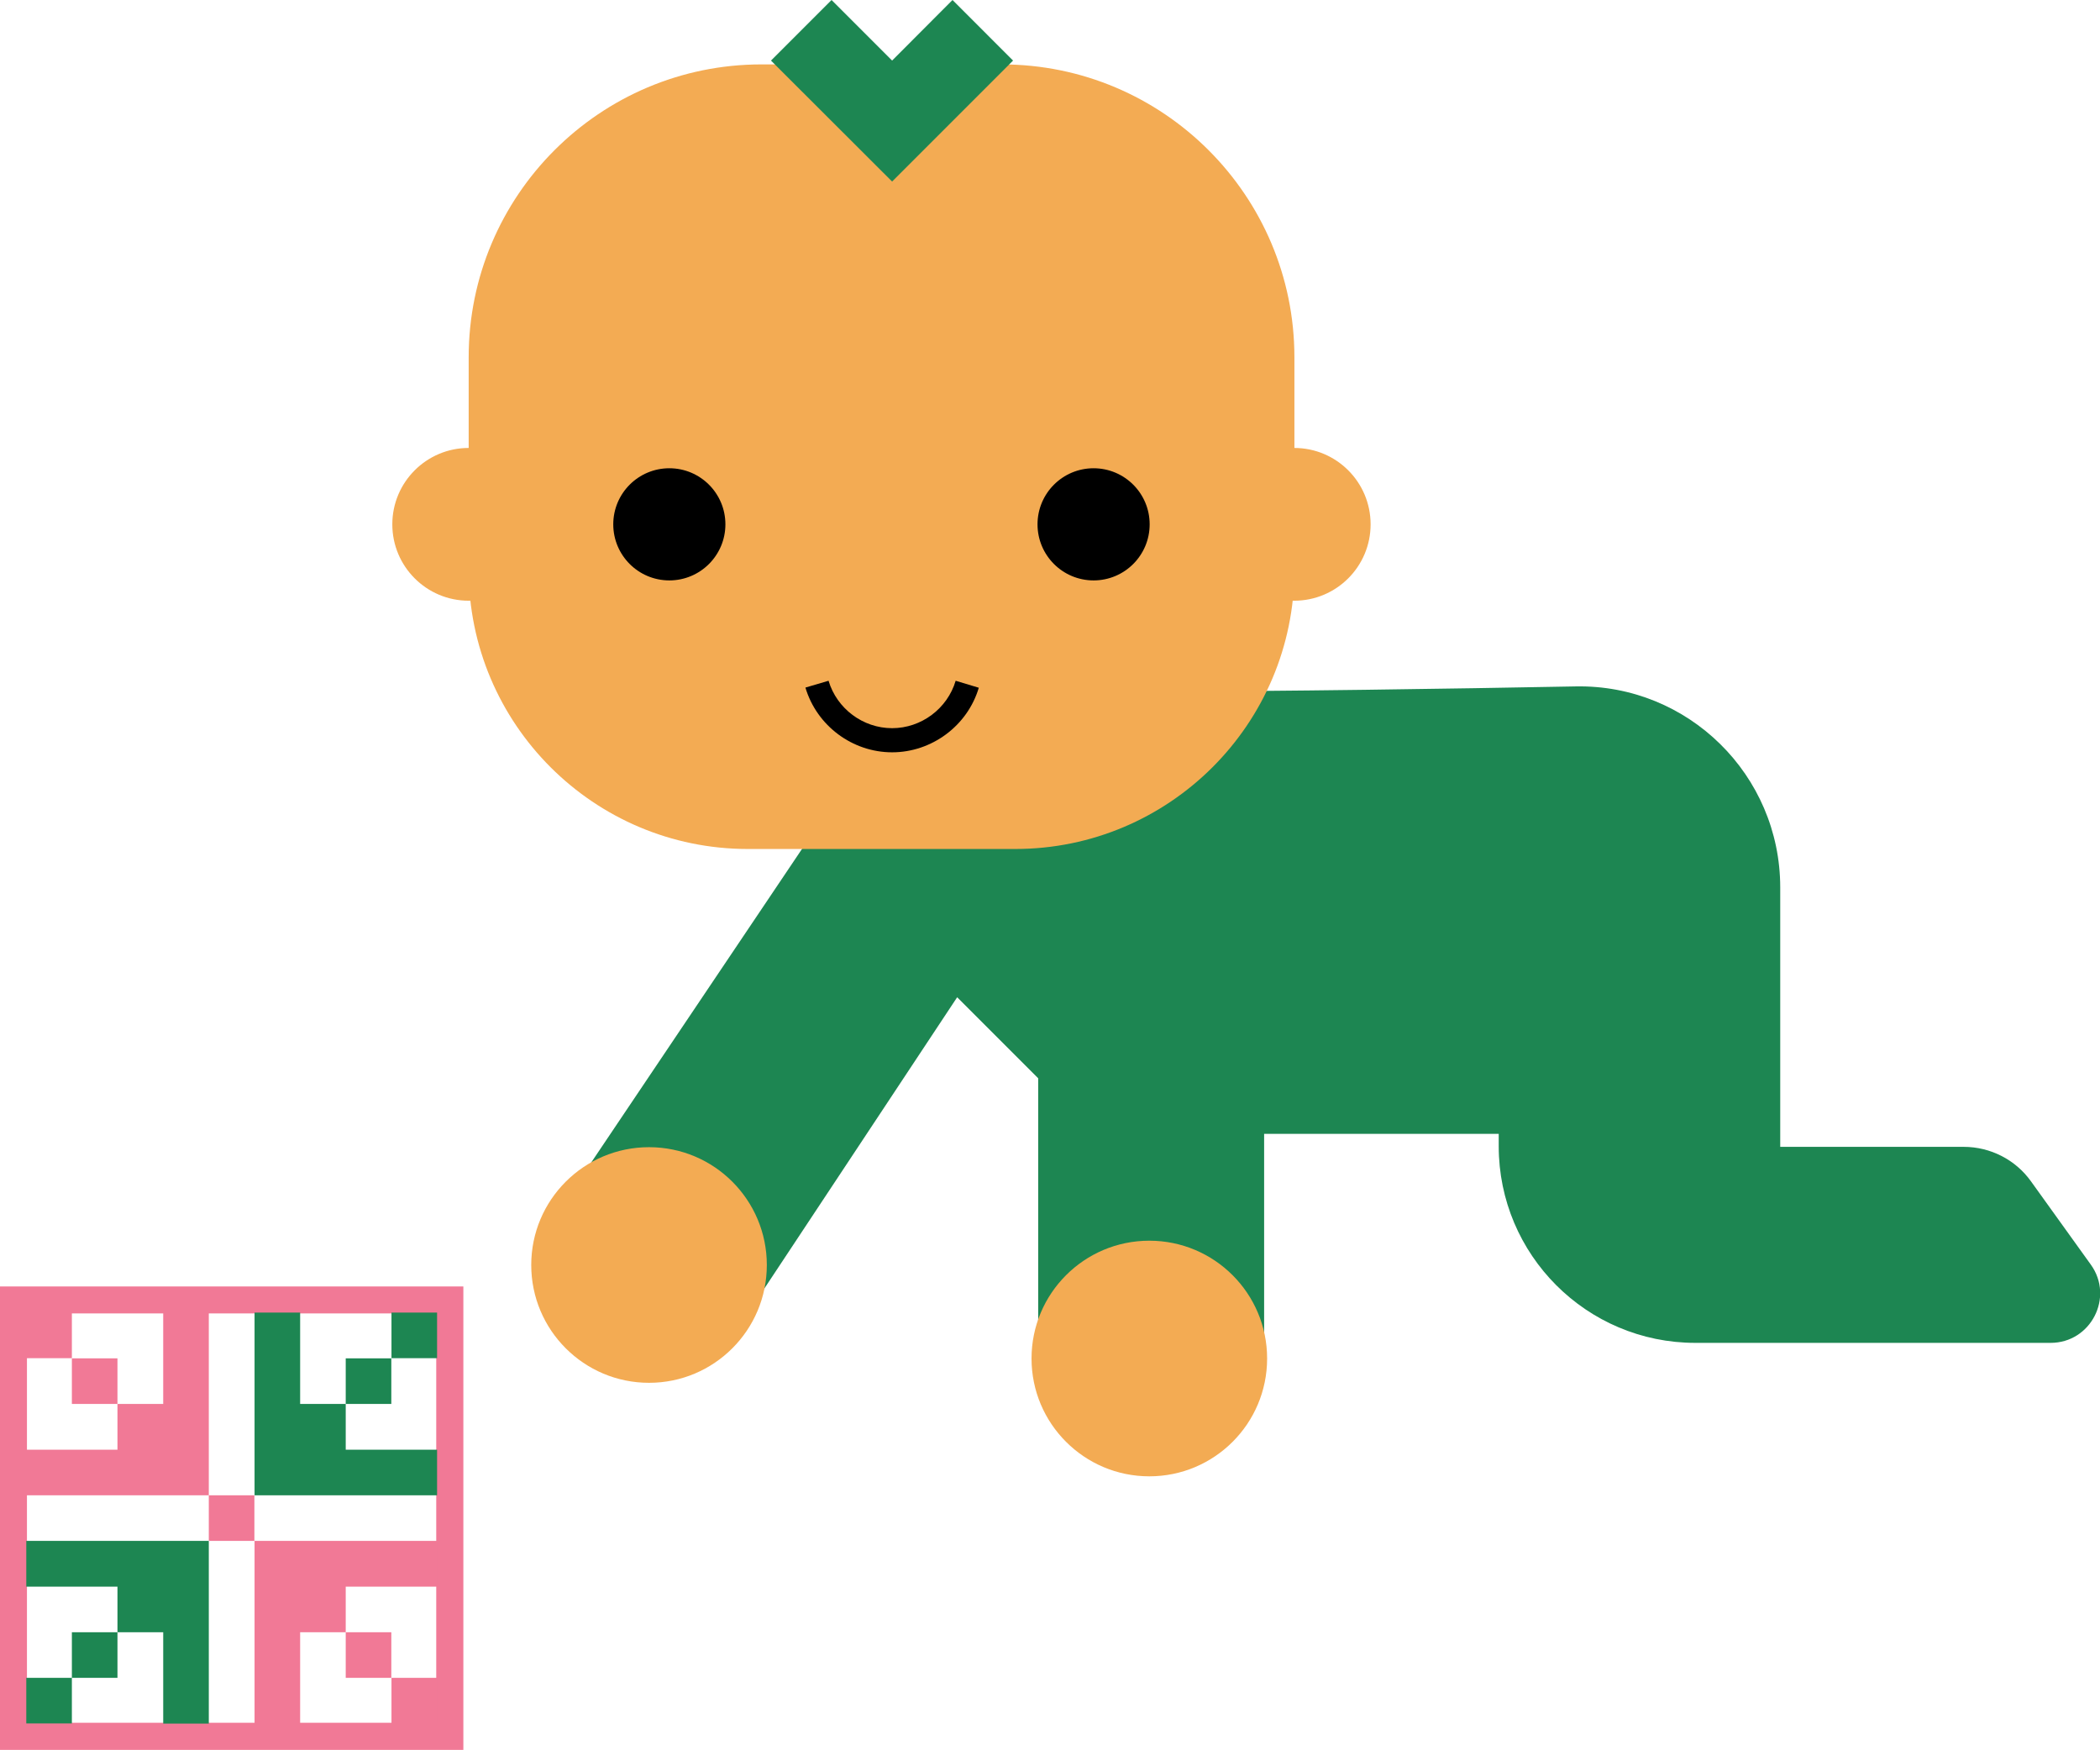
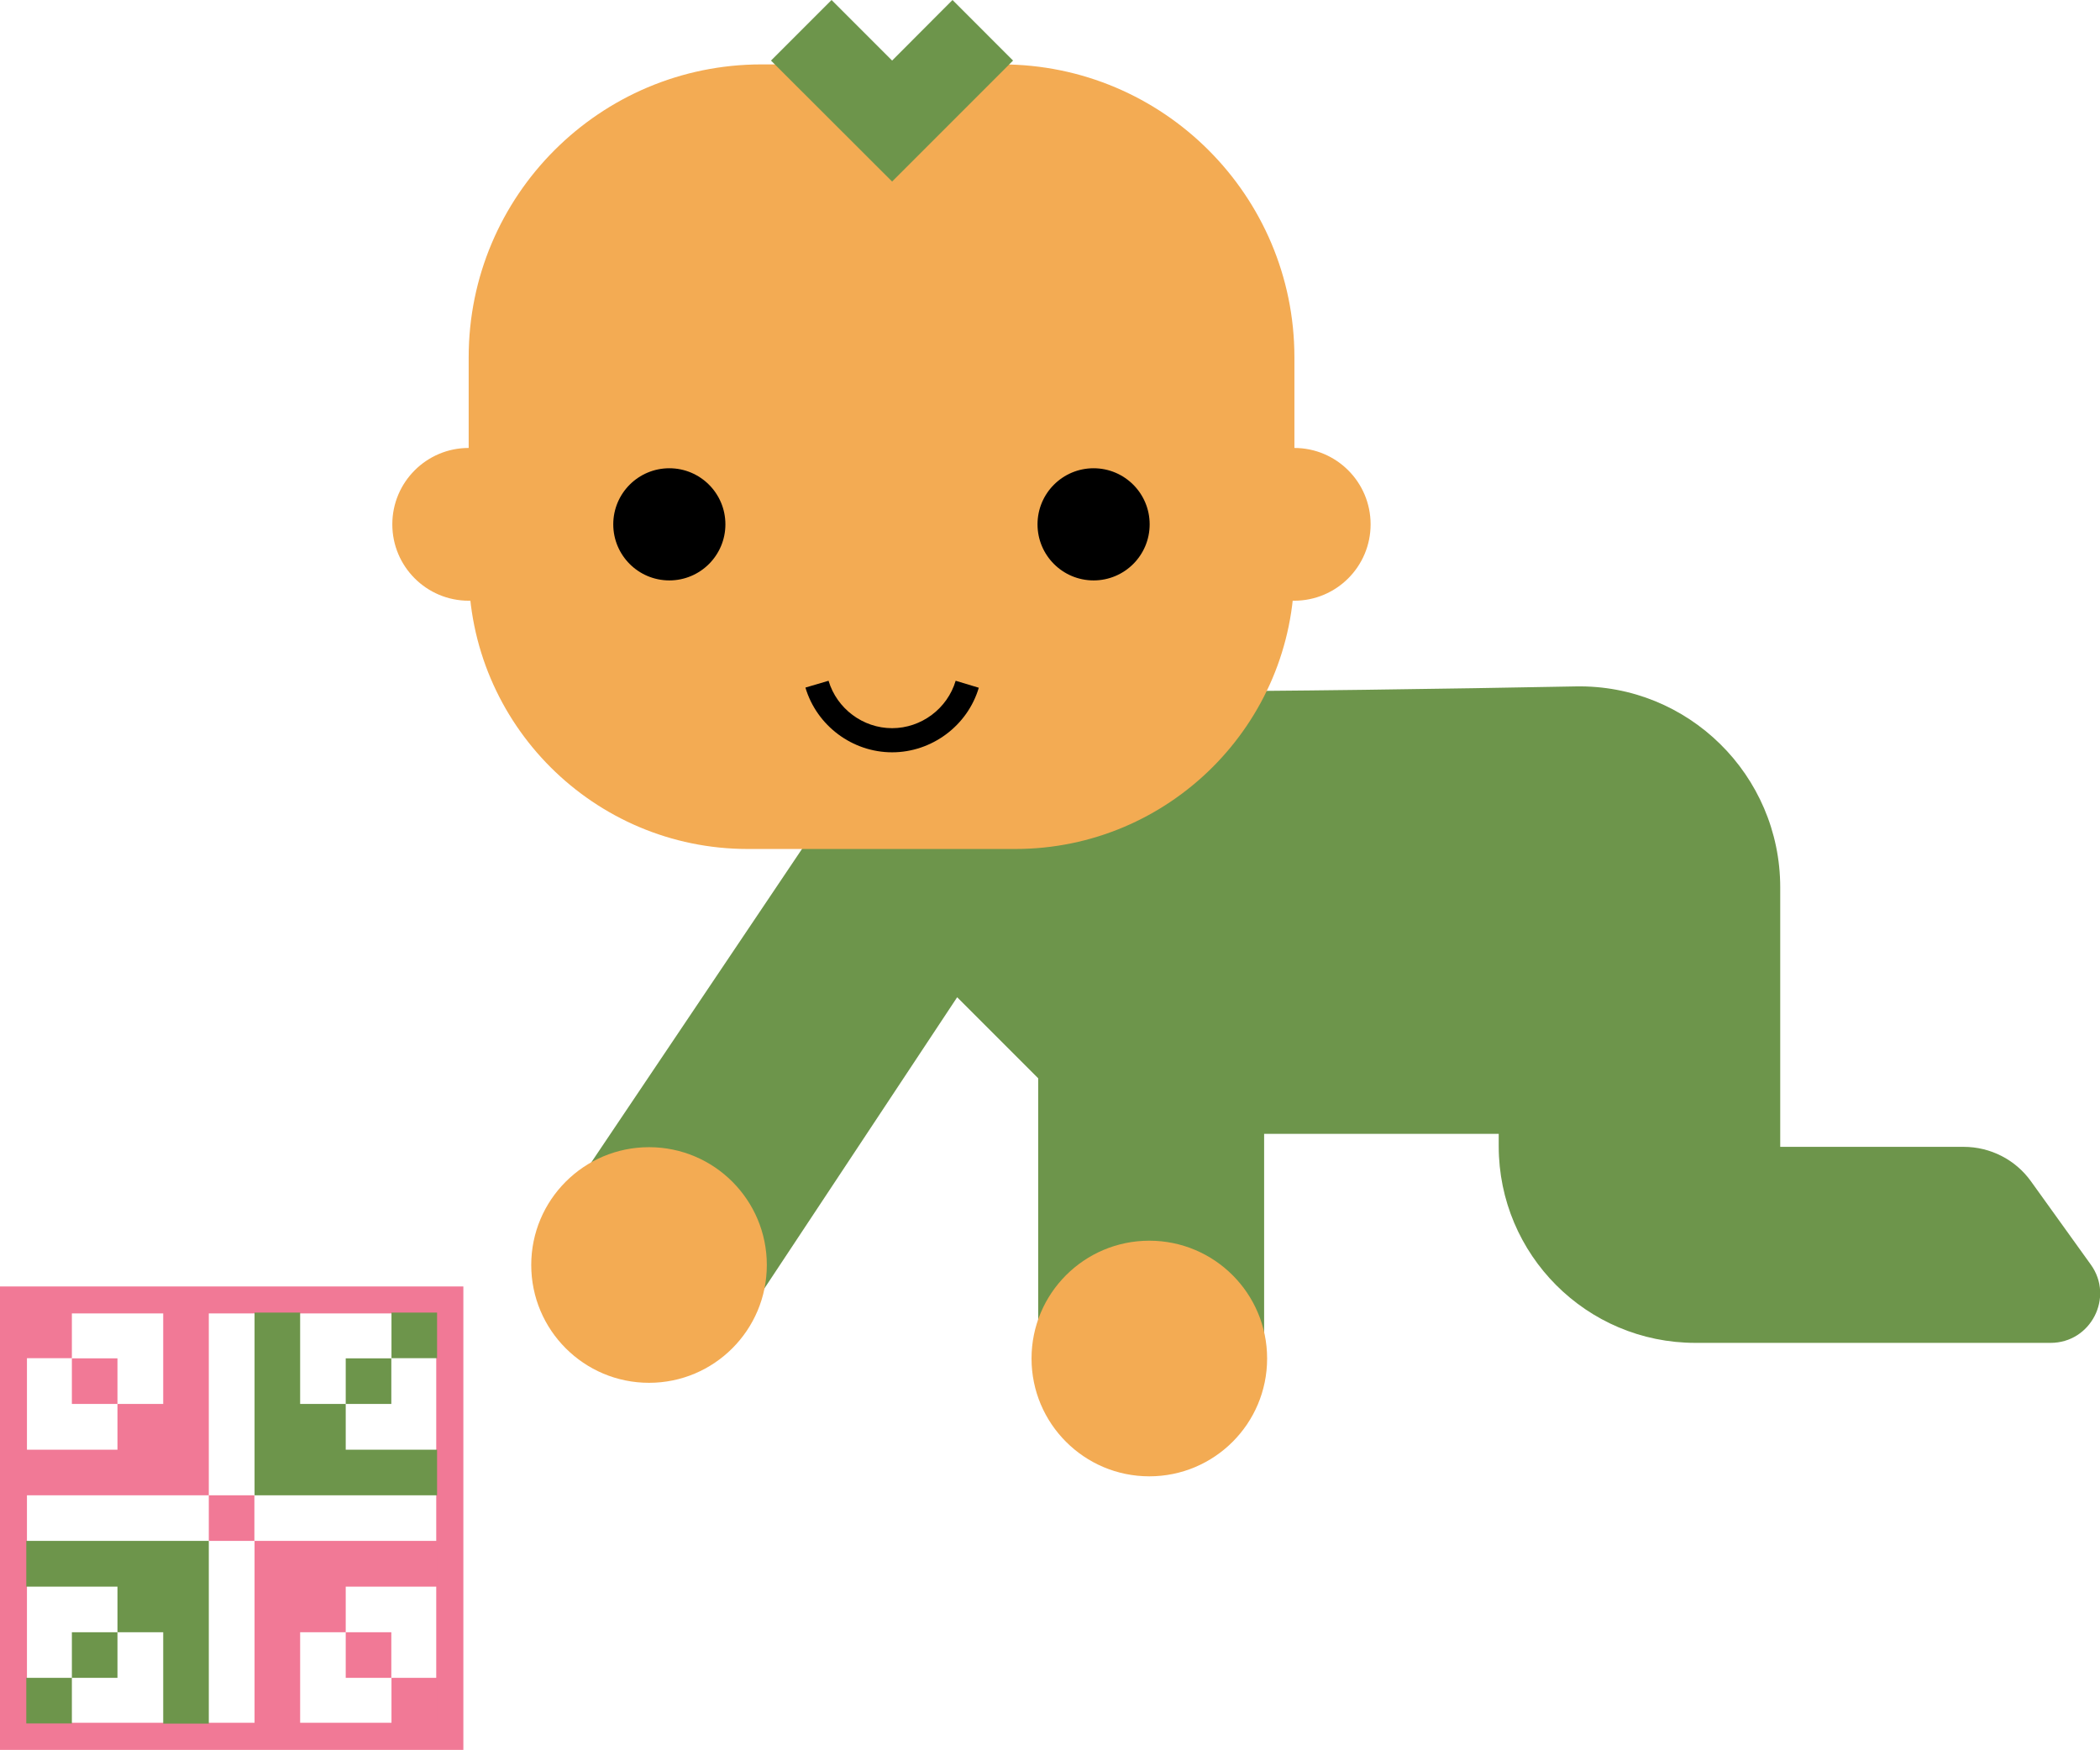
<svg xmlns="http://www.w3.org/2000/svg" id="Layer_1" data-name="Layer 1" viewBox="0 0 126.22 105.16">
  <defs>
    <style>
      .cls-1 {
        fill: #f17996;
      }

      .cls-2 {
        fill: #f3ab53;
      }

      .cls-3 {
-         fill: #1d8652;
+         fill: #6d954b;
      }
    </style>
  </defs>
  <g>
    <path class="cls-1" d="M27.85,105.16H0v-27.85h27.85v27.85ZM1.62,103.53h24.6v-24.6H1.62v24.6Z" />
    <g>
      <rect class="cls-3" x="23.53" y="78.88" width="2.74" height="2.74" />
      <rect class="cls-3" x="20.78" y="81.63" width="2.74" height="2.74" />
      <polygon class="cls-3" points="26.27 87.12 20.78 87.12 20.78 84.37 18.04 84.37 18.04 78.88 15.3 78.88 15.3 87.12 15.3 89.86 26.27 89.86 26.27 87.12" />
      <rect class="cls-3" x="1.58" y="100.83" width="2.74" height="2.74" />
      <rect class="cls-3" x="4.32" y="98.09" width="2.74" height="2.74" />
      <polygon class="cls-3" points="1.58 95.35 7.06 95.35 7.06 98.09 9.81 98.09 9.81 103.58 12.55 103.58 12.55 95.35 12.55 92.6 1.58 92.6 1.58 95.35" />
      <rect class="cls-1" x="1.58" y="78.88" width="2.74" height="2.74" />
      <rect class="cls-1" x="4.32" y="81.63" width="2.74" height="2.74" />
      <polygon class="cls-1" points="9.81 78.88 9.81 84.37 7.06 84.37 7.06 87.12 1.58 87.12 1.58 89.86 9.81 89.86 12.55 89.86 12.55 78.88 9.81 78.88" />
      <rect class="cls-1" x="23.53" y="100.83" width="2.74" height="2.74" />
      <rect class="cls-1" x="20.78" y="98.09" width="2.74" height="2.74" />
      <polygon class="cls-1" points="18.04 103.58 18.04 98.09 20.78 98.09 20.78 95.35 26.27 95.35 26.27 92.6 18.04 92.6 15.3 92.6 15.3 103.58 18.04 103.58" />
      <rect class="cls-1" x="12.55" y="89.86" width="2.74" height="2.74" transform="translate(105.15 77.31) rotate(90)" />
    </g>
  </g>
  <path class="cls-3" d="M54.96,40.97l-19.99,29.73,10,8.2,12.56-18.97,4.87,4.87v17.69h13.58v-14.35h14.1v.74c0,6.53,5.29,11.82,11.82,11.82h21.35c2.42,0,3.83-2.74,2.42-4.7l-3.6-5.01c-.93-1.3-2.44-2.07-4.04-2.07h-11.03v-15.59c0-6.76-5.54-12.21-12.3-12.08-15.39.29-39.73.61-39.73-.26Z" />
  <circle class="cls-2" cx="28.17" cy="31.51" r="4.59" />
  <circle class="cls-2" cx="77.79" cy="31.51" r="4.59" />
  <path class="cls-2" d="M45.77,3.87h14.43c9.71,0,17.6,7.88,17.6,17.6v12.77c0,9.26-7.52,16.78-16.78,16.78h-16.07c-9.26,0-16.78-7.52-16.78-16.78v-12.77c0-9.71,7.88-17.6,17.6-17.6Z" />
  <g>
    <circle cx="40.23" cy="31.51" r="3.37" />
    <circle cx="65.73" cy="31.51" r="3.37" />
    <path d="M53.62,45.21c-2.39,0-4.53-1.6-5.21-3.89l1.39-.41c.5,1.68,2.07,2.85,3.82,2.85s3.32-1.17,3.82-2.85l1.39.42c-.68,2.29-2.83,3.88-5.21,3.88Z" />
  </g>
  <circle class="cls-2" cx="39.01" cy="76.02" r="7.08" />
  <circle class="cls-2" cx="69.08" cy="81.64" r="7.08" />
  <polygon class="cls-3" points="60.89 3.64 57.25 0 53.62 3.64 49.98 0 46.34 3.64 53.62 10.91 60.89 3.64" />
</svg>
